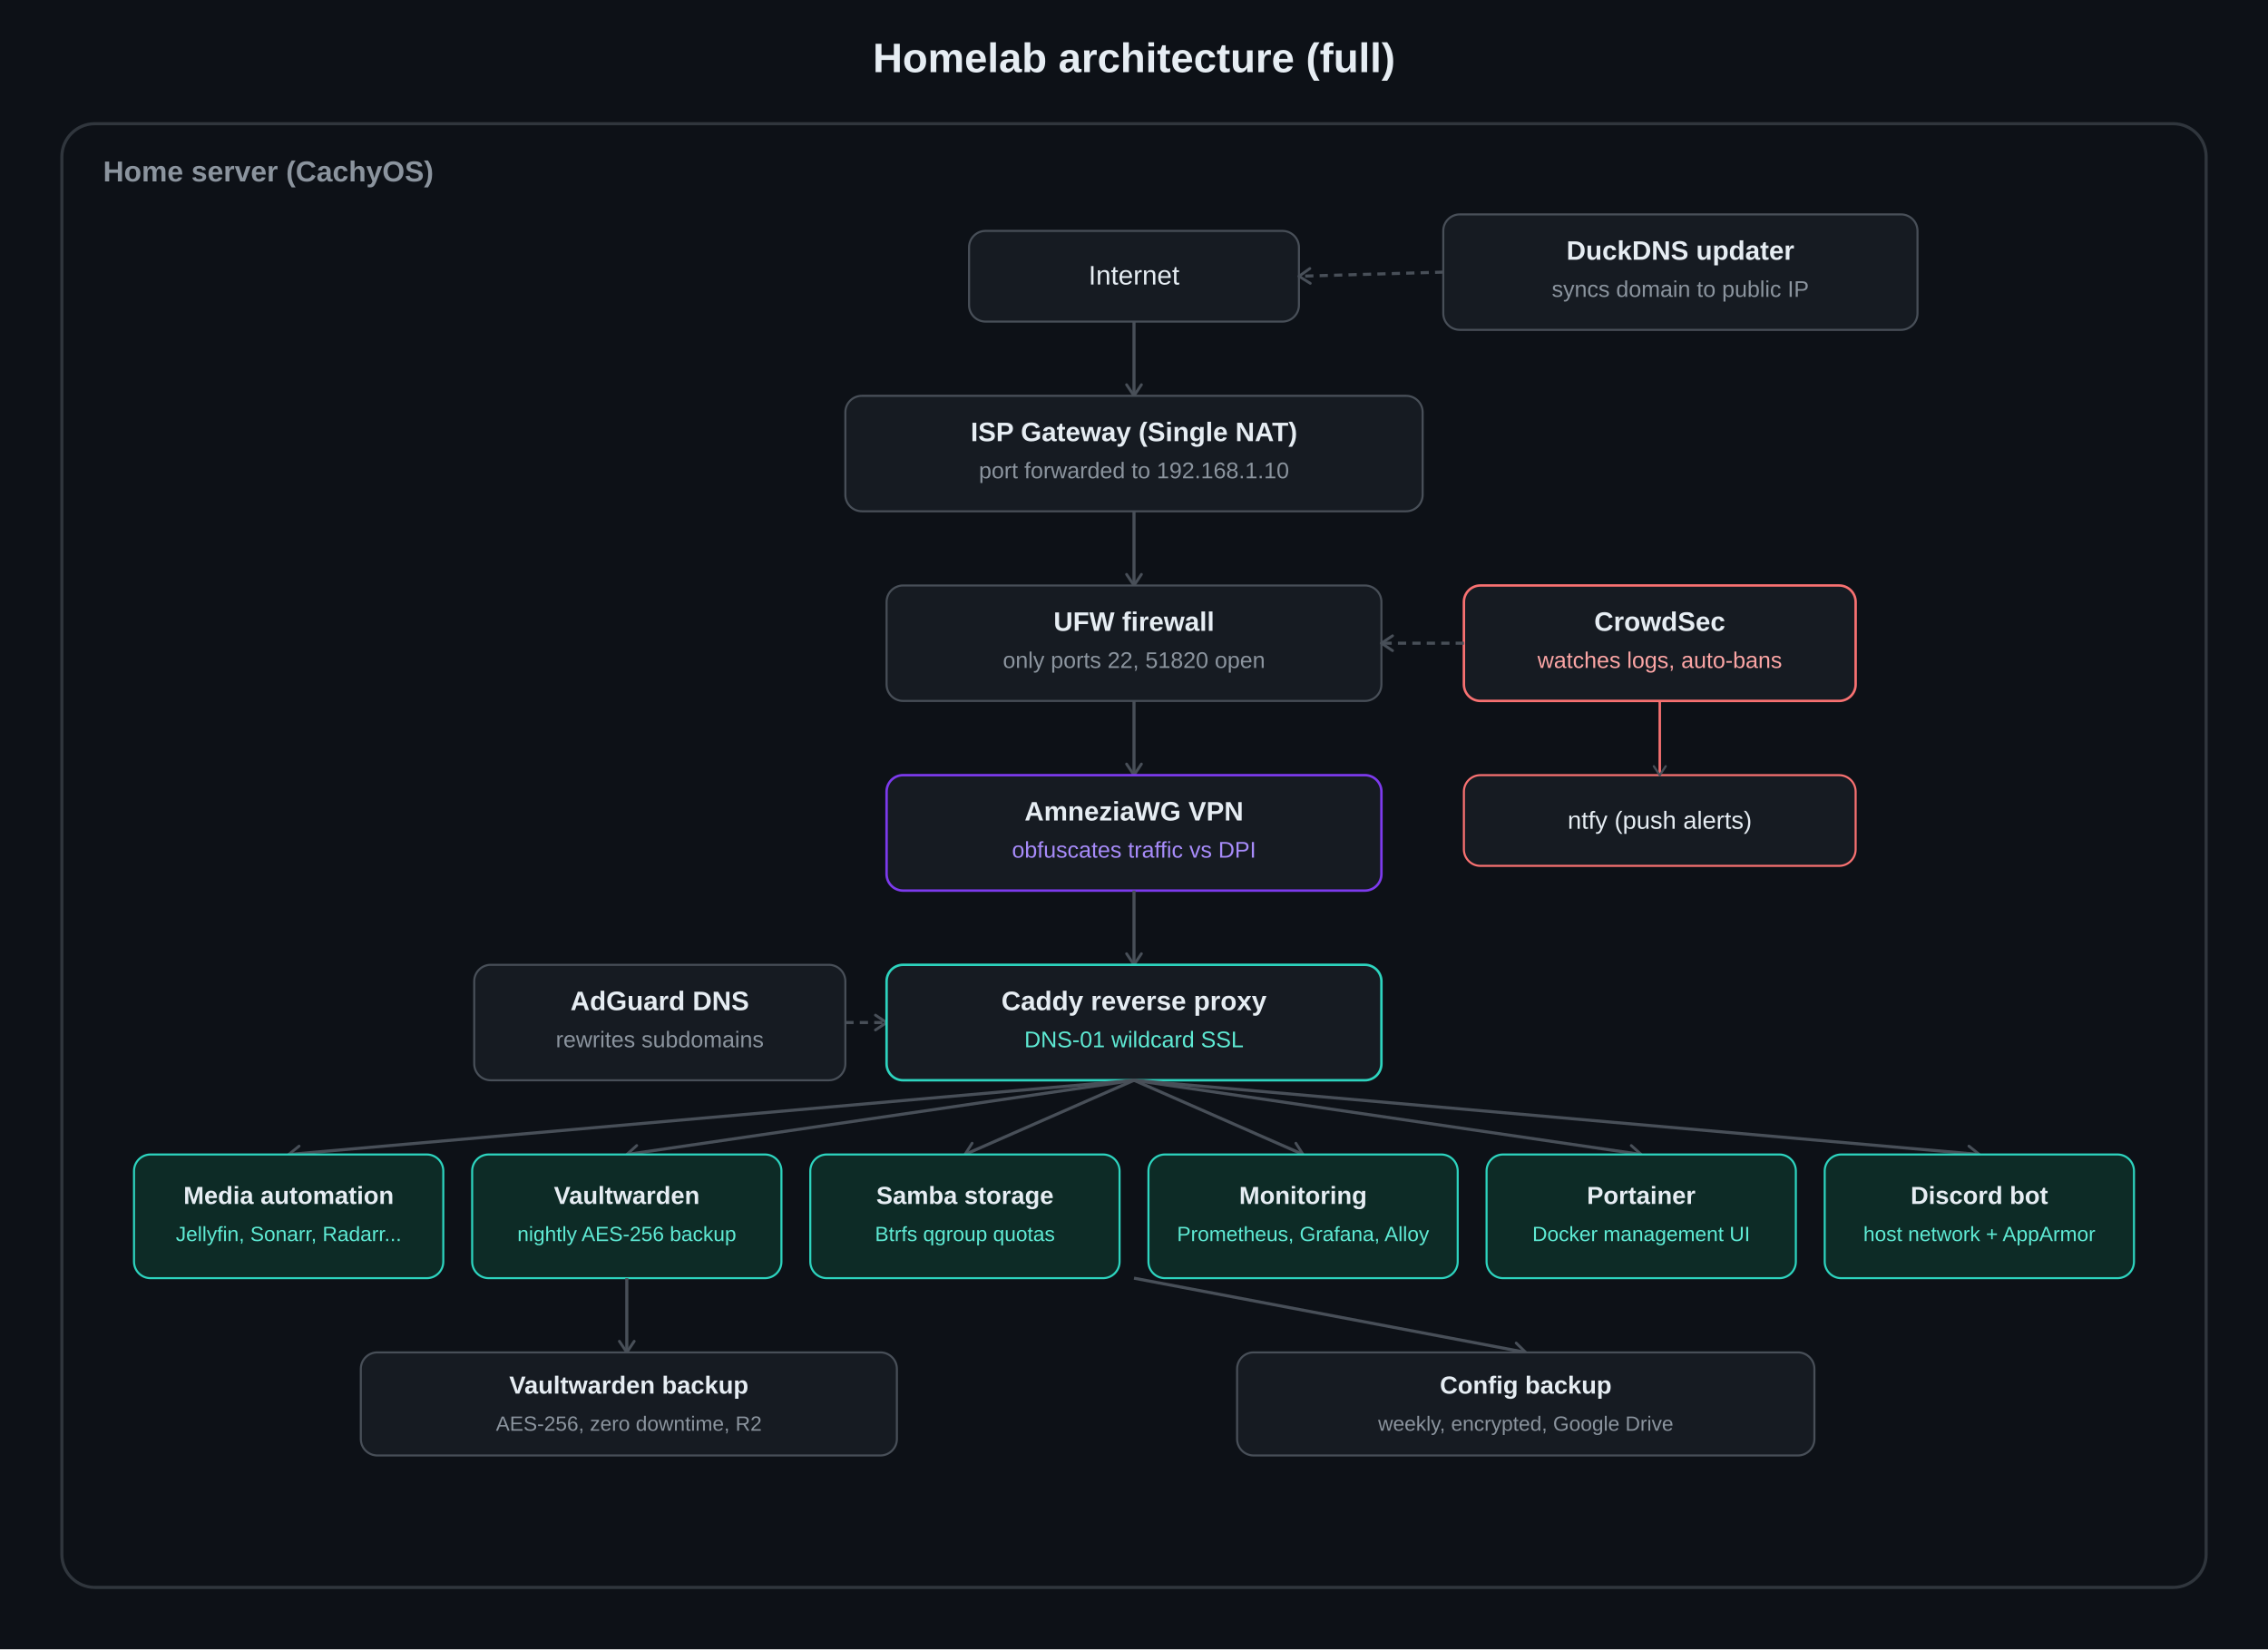
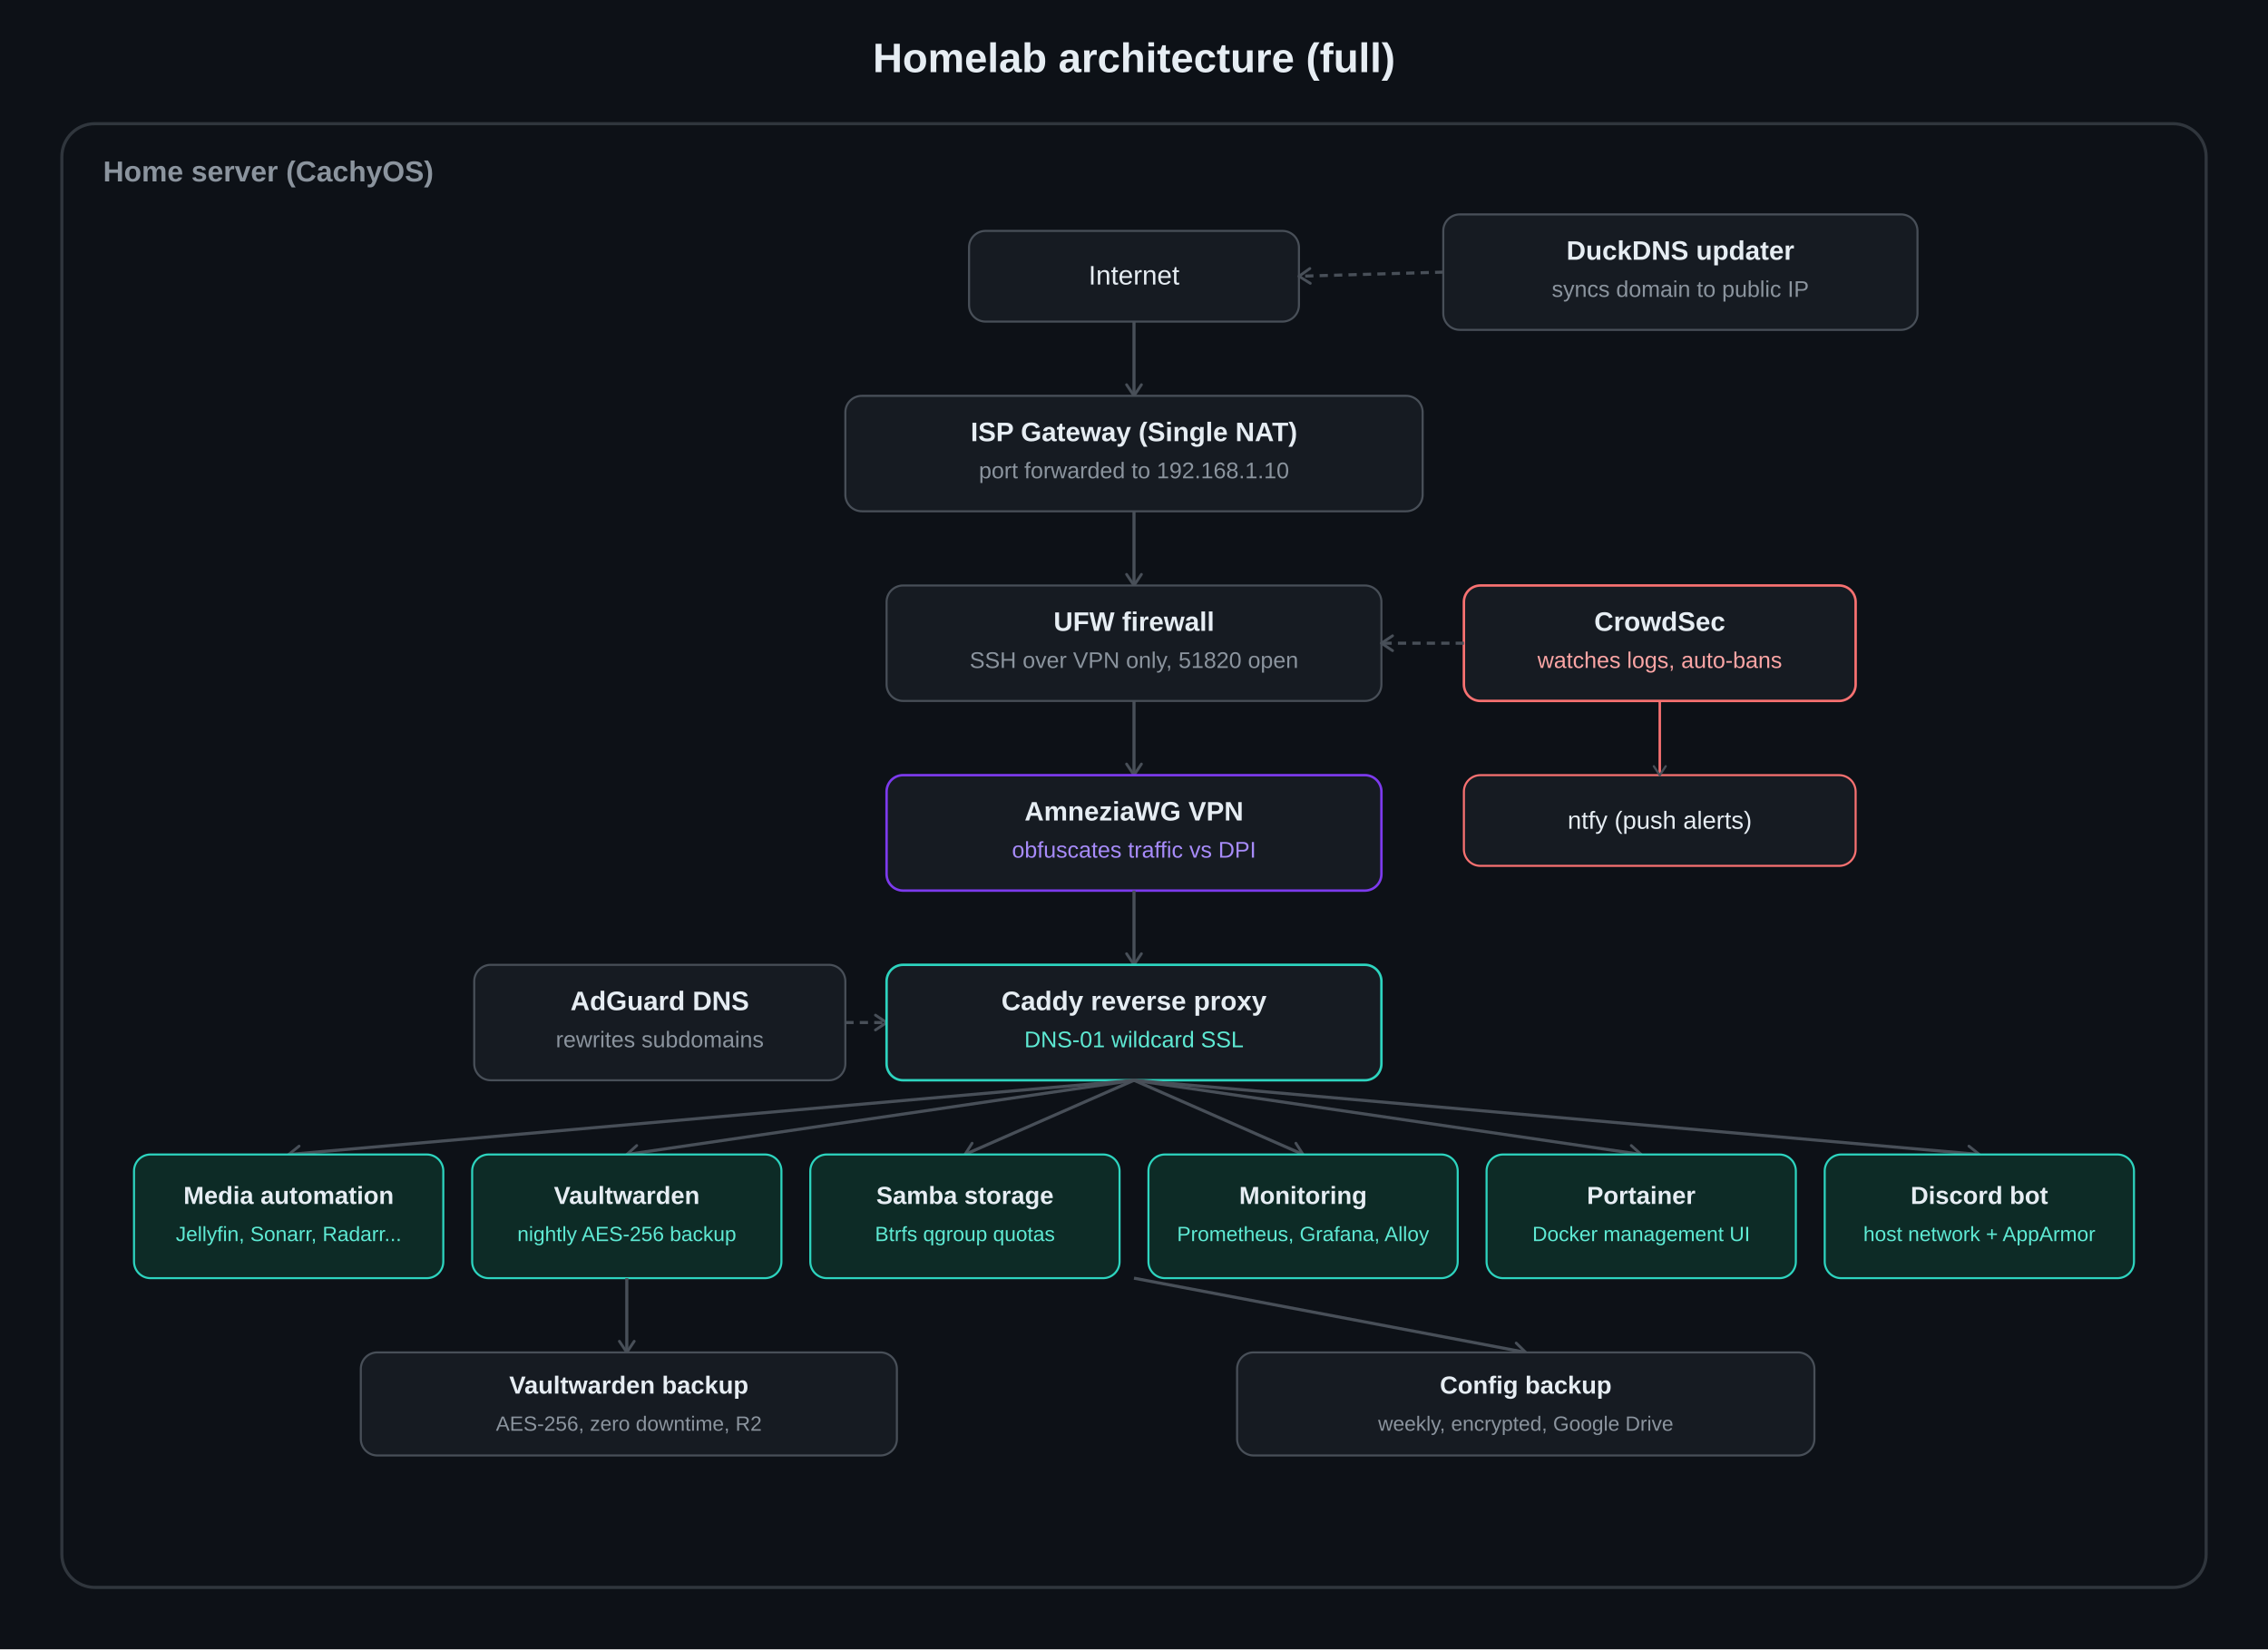
<svg xmlns="http://www.w3.org/2000/svg" width="1100" height="800" viewBox="0 0 1100 800" font-family="Arial, Helvetica, sans-serif">
  <rect x="0" y="0" width="1100" height="800" fill="#0d1117" />
  <text x="550" y="35" text-anchor="middle" fill="#e6edf3" font-size="20" font-weight="bold">Homelab architecture (full)</text>
  <rect x="30" y="60" width="1040" height="710" rx="16" fill="none" stroke="#30363d" stroke-width="1.5" />
  <text x="50" y="88" fill="#8b949e" font-size="14" font-weight="bold">Home server (CachyOS)</text>
  <rect x="470" y="112" width="160" height="44" rx="8" fill="#161b22" stroke="#484f58" stroke-width="1" />
  <text x="550" y="138" text-anchor="middle" fill="#e6edf3" font-size="13">Internet</text>
  <rect x="700" y="104" width="230" height="56" rx="8" fill="#161b22" stroke="#484f58" stroke-width="1" />
  <text x="815" y="126" text-anchor="middle" fill="#e6edf3" font-size="13" font-weight="bold">DuckDNS updater</text>
  <text x="815" y="144" text-anchor="middle" fill="#8b949e" font-size="11">syncs domain to public IP</text>
  <line x1="700" y1="132" x2="630" y2="134" stroke="#484f58" stroke-width="1.5" stroke-dasharray="4 3" marker-end="url(#arrow)" />
  <line x1="550" y1="156" x2="550" y2="192" stroke="#484f58" stroke-width="1.5" marker-end="url(#arrow)" />
  <rect x="410" y="192" width="280" height="56" rx="8" fill="#161b22" stroke="#484f58" stroke-width="1" />
  <text x="550" y="214" text-anchor="middle" fill="#e6edf3" font-size="13" font-weight="bold">ISP Gateway (Single NAT)</text>
  <text x="550" y="232" text-anchor="middle" fill="#8b949e" font-size="11">port forwarded to 192.168.1.10</text>
  <line x1="550" y1="248" x2="550" y2="284" stroke="#484f58" stroke-width="1.5" marker-end="url(#arrow)" />
  <rect x="430" y="284" width="240" height="56" rx="8" fill="#161b22" stroke="#484f58" stroke-width="1" />
  <text x="550" y="306" text-anchor="middle" fill="#e6edf3" font-size="13" font-weight="bold">UFW firewall</text>
-   <text x="550" y="324" text-anchor="middle" fill="#8b949e" font-size="11">only ports 22, 51820 open</text>
+   <text x="550" y="324" text-anchor="middle" fill="#8b949e" font-size="11">SSH over VPN only, 51820 open</text>
  <rect x="710" y="284" width="190" height="56" rx="8" fill="#161b22" stroke="#f87171" stroke-width="1.2" />
  <text x="805" y="306" text-anchor="middle" fill="#e6edf3" font-size="13" font-weight="bold">CrowdSec</text>
  <text x="805" y="324" text-anchor="middle" fill="#fca5a5" font-size="11">watches logs, auto-bans</text>
  <line x1="710" y1="312" x2="670" y2="312" stroke="#484f58" stroke-width="1.5" stroke-dasharray="4 3" marker-end="url(#arrow)" />
  <line x1="550" y1="340" x2="550" y2="376" stroke="#484f58" stroke-width="1.5" marker-end="url(#arrow)" />
  <rect x="430" y="376" width="240" height="56" rx="8" fill="#161b22" stroke="#7c3aed" stroke-width="1.2" />
  <text x="550" y="398" text-anchor="middle" fill="#e6edf3" font-size="13" font-weight="bold">AmneziaWG VPN</text>
  <text x="550" y="416" text-anchor="middle" fill="#a78bfa" font-size="11">obfuscates traffic vs DPI</text>
  <rect x="710" y="376" width="190" height="44" rx="8" fill="#161b22" stroke="#f87171" stroke-width="1" />
  <text x="805" y="402" text-anchor="middle" fill="#e6edf3" font-size="12">ntfy (push alerts)</text>
  <line x1="805" y1="340" x2="805" y2="376" stroke="#f87171" stroke-width="1.2" marker-end="url(#arrow)" />
  <line x1="550" y1="432" x2="550" y2="468" stroke="#484f58" stroke-width="1.5" marker-end="url(#arrow)" />
  <rect x="230" y="468" width="180" height="56" rx="8" fill="#161b22" stroke="#484f58" stroke-width="1" />
  <text x="320" y="490" text-anchor="middle" fill="#e6edf3" font-size="13" font-weight="bold">AdGuard DNS</text>
  <text x="320" y="508" text-anchor="middle" fill="#8b949e" font-size="11">rewrites subdomains</text>
  <line x1="410" y1="496" x2="430" y2="496" stroke="#484f58" stroke-width="1.5" stroke-dasharray="4 3" marker-end="url(#arrow)" />
  <rect x="430" y="468" width="240" height="56" rx="8" fill="#161b22" stroke="#2dd4bf" stroke-width="1.2" />
  <text x="550" y="490" text-anchor="middle" fill="#e6edf3" font-size="13" font-weight="bold">Caddy reverse proxy</text>
  <text x="550" y="508" text-anchor="middle" fill="#5eead4" font-size="11">DNS-01 wildcard SSL</text>
  <line x1="550" y1="524" x2="140" y2="560" stroke="#484f58" stroke-width="1.5" marker-end="url(#arrow)" />
  <line x1="550" y1="524" x2="304" y2="560" stroke="#484f58" stroke-width="1.5" marker-end="url(#arrow)" />
  <line x1="550" y1="524" x2="468" y2="560" stroke="#484f58" stroke-width="1.5" marker-end="url(#arrow)" />
  <line x1="550" y1="524" x2="632" y2="560" stroke="#484f58" stroke-width="1.5" marker-end="url(#arrow)" />
  <line x1="550" y1="524" x2="796" y2="560" stroke="#484f58" stroke-width="1.5" marker-end="url(#arrow)" />
  <line x1="550" y1="524" x2="960" y2="560" stroke="#484f58" stroke-width="1.5" marker-end="url(#arrow)" />
  <rect x="65" y="560" width="150" height="60" rx="8" fill="#0d2b26" stroke="#2dd4bf" stroke-width="1" />
  <text x="140" y="584" text-anchor="middle" fill="#e6edf3" font-size="12" font-weight="bold">Media automation</text>
  <text x="140" y="602" text-anchor="middle" fill="#5eead4" font-size="10">Jellyfin, Sonarr, Radarr...</text>
  <rect x="229" y="560" width="150" height="60" rx="8" fill="#0d2b26" stroke="#2dd4bf" stroke-width="1" />
  <text x="304" y="584" text-anchor="middle" fill="#e6edf3" font-size="12" font-weight="bold">Vaultwarden</text>
  <text x="304" y="602" text-anchor="middle" fill="#5eead4" font-size="10">nightly AES-256 backup</text>
  <rect x="393" y="560" width="150" height="60" rx="8" fill="#0d2b26" stroke="#2dd4bf" stroke-width="1" />
  <text x="468" y="584" text-anchor="middle" fill="#e6edf3" font-size="12" font-weight="bold">Samba storage</text>
  <text x="468" y="602" text-anchor="middle" fill="#5eead4" font-size="10">Btrfs qgroup quotas</text>
  <rect x="557" y="560" width="150" height="60" rx="8" fill="#0d2b26" stroke="#2dd4bf" stroke-width="1" />
  <text x="632" y="584" text-anchor="middle" fill="#e6edf3" font-size="12" font-weight="bold">Monitoring</text>
  <text x="632" y="602" text-anchor="middle" fill="#5eead4" font-size="10">Prometheus, Grafana, Alloy</text>
  <rect x="721" y="560" width="150" height="60" rx="8" fill="#0d2b26" stroke="#2dd4bf" stroke-width="1" />
  <text x="796" y="584" text-anchor="middle" fill="#e6edf3" font-size="12" font-weight="bold">Portainer</text>
  <text x="796" y="602" text-anchor="middle" fill="#5eead4" font-size="10">Docker management UI</text>
  <rect x="885" y="560" width="150" height="60" rx="8" fill="#0d2b26" stroke="#2dd4bf" stroke-width="1" />
  <text x="960" y="584" text-anchor="middle" fill="#e6edf3" font-size="12" font-weight="bold">Discord bot</text>
  <text x="960" y="602" text-anchor="middle" fill="#5eead4" font-size="10">host network + AppArmor</text>
  <line x1="304" y1="620" x2="304" y2="656" stroke="#484f58" stroke-width="1.5" marker-end="url(#arrow)" />
  <rect x="175" y="656" width="260" height="50" rx="8" fill="#161b22" stroke="#484f58" stroke-width="1" />
  <text x="305" y="676" text-anchor="middle" fill="#e6edf3" font-size="12" font-weight="bold">Vaultwarden backup</text>
  <text x="305" y="694" text-anchor="middle" fill="#8b949e" font-size="10">AES-256, zero downtime, R2</text>
  <line x1="550" y1="620" x2="740" y2="656" stroke="#484f58" stroke-width="1.5" marker-end="url(#arrow)" />
  <rect x="600" y="656" width="280" height="50" rx="8" fill="#161b22" stroke="#484f58" stroke-width="1" />
  <text x="740" y="676" text-anchor="middle" fill="#e6edf3" font-size="12" font-weight="bold">Config backup</text>
  <text x="740" y="694" text-anchor="middle" fill="#8b949e" font-size="10">weekly, encrypted, Google Drive</text>
  <defs>
    <marker id="arrow" viewBox="0 0 10 10" refX="8" refY="5" markerWidth="6" markerHeight="6" orient="auto-start-reverse">
      <path d="M2 1L8 5L2 9" fill="none" stroke="#484f58" stroke-width="1.5" stroke-linecap="round" stroke-linejoin="round" />
    </marker>
  </defs>
</svg>
